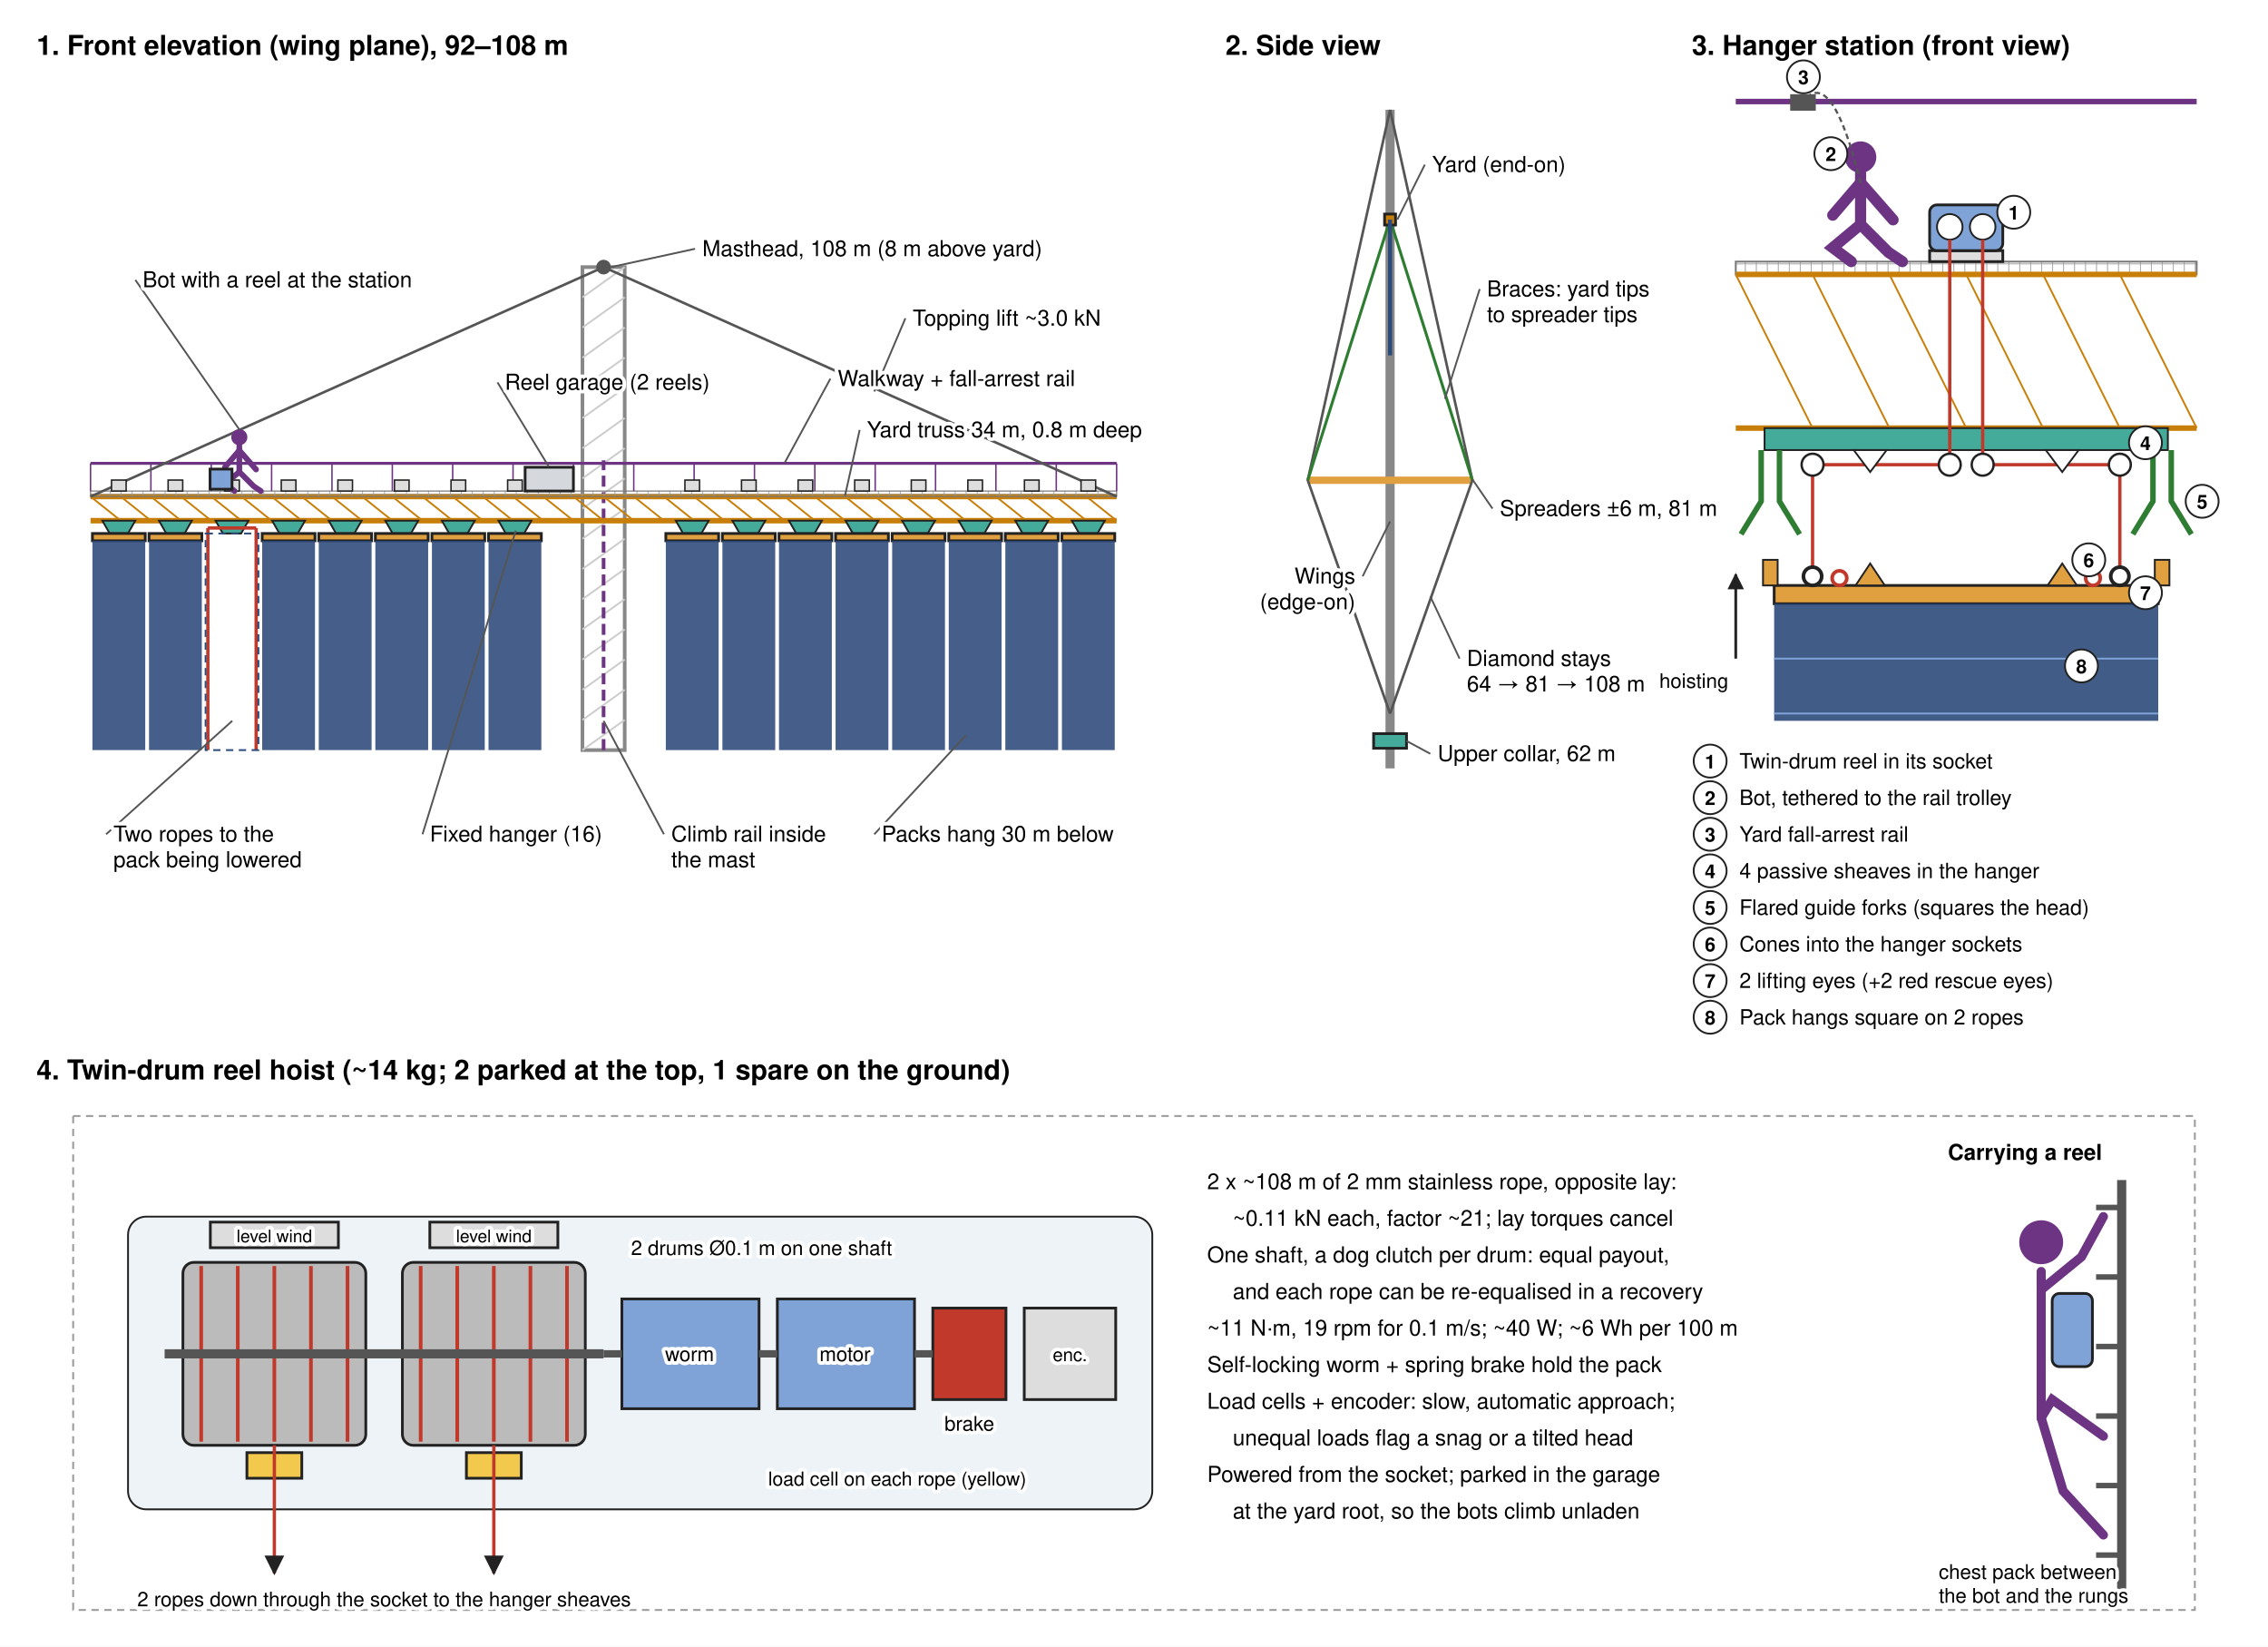
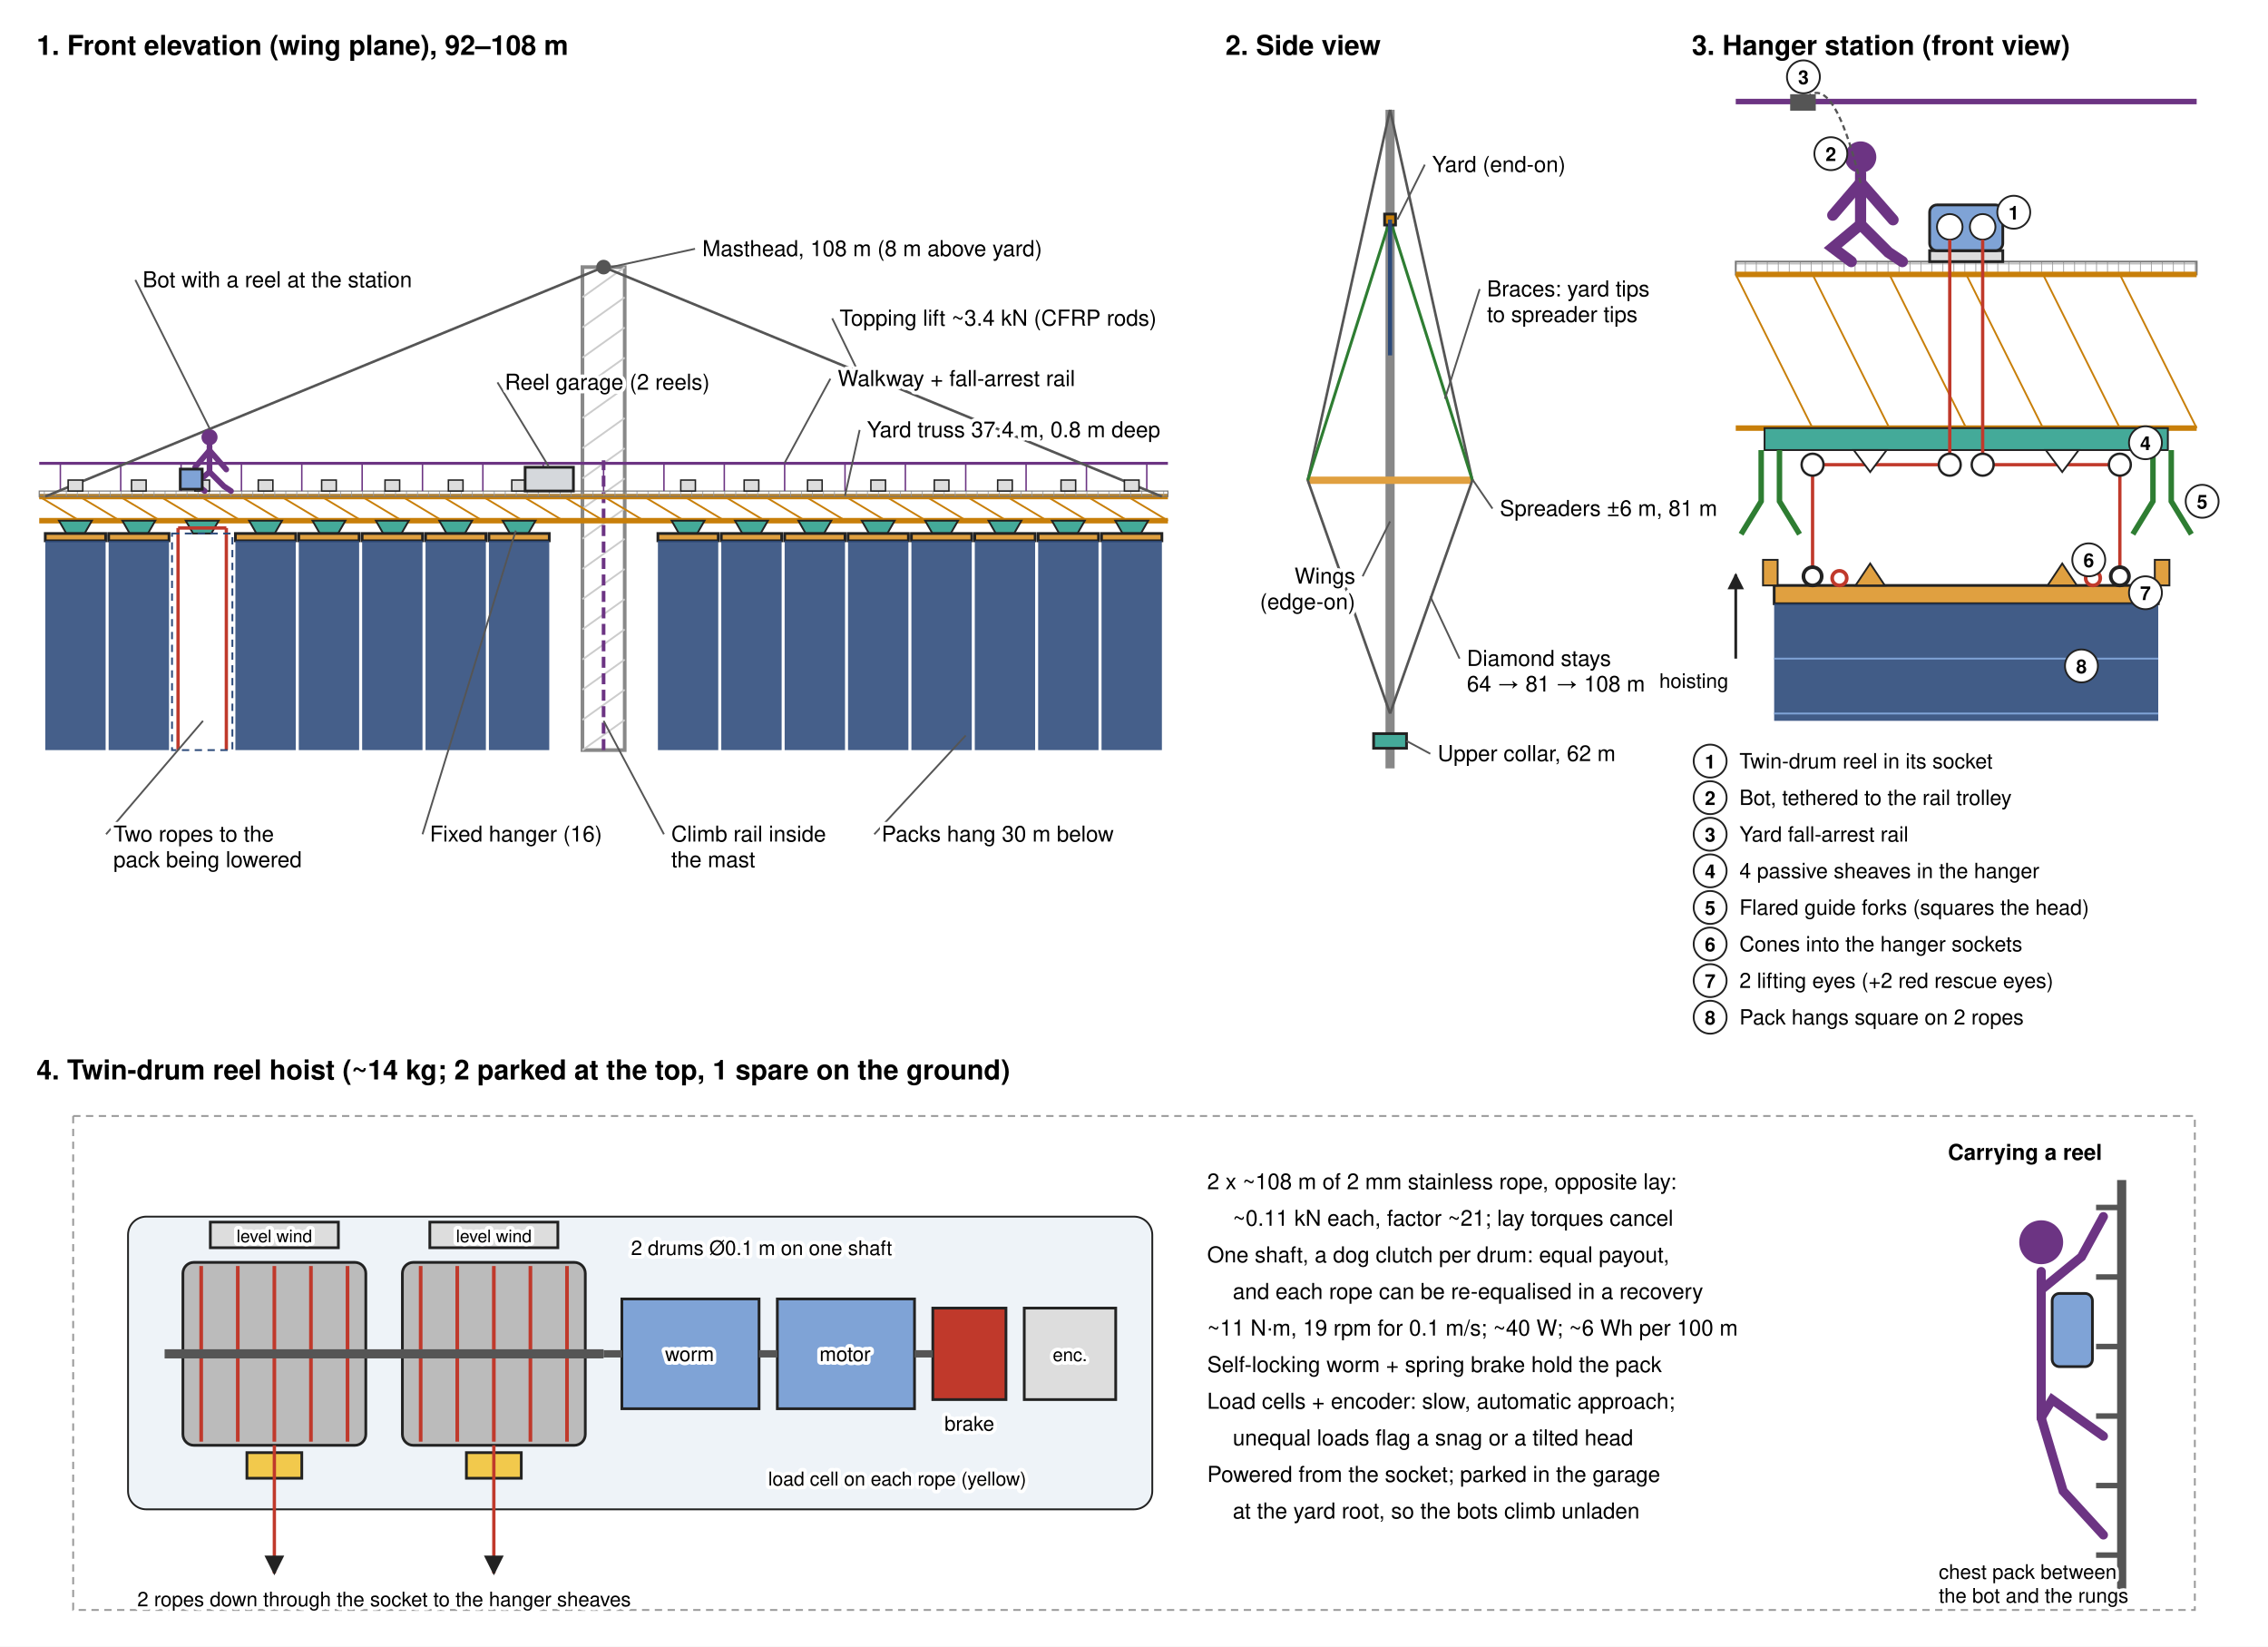
<svg xmlns="http://www.w3.org/2000/svg" viewBox="0 0 1240 900" font-family="Helvetica, Arial, sans-serif" font-size="12">
  <rect width="1240" height="900" fill="#fff" />
  <defs>
    <marker id="ar" viewBox="0 0 10 10" refX="9" refY="5" markerWidth="6" markerHeight="6" orient="auto-start-reverse">
      <path d="M0 0L10 5L0 10z" fill="#222" />
    </marker>
    <pattern id="gr" width="6" height="6" patternUnits="userSpaceOnUse">
      <path d="M0 0H6M0 0V6" stroke="#999" stroke-width="0.8" />
    </pattern>
  </defs>
  <style>.s{stroke:#222;stroke-width:1.5}.l{stroke:#555;stroke-width:1;fill:none}.w{stroke:#555;stroke-width:1.4}.rope{stroke:#c0392b;stroke-width:1.8;fill:none}.yard{stroke:#c87f0a;stroke-width:3}text{paint-order:stroke;stroke:#fff;stroke-width:4px;stroke-linejoin:round}.t{font-size:15px;font-weight:bold}</style>
  <text x="20" y="30" class="t">1. Front elevation (wing plane), 92–108 m</text>
  <rect x="318.45" y="146.0" width="23.1" height="264.0" fill="none" stroke="#888" stroke-width="2" />
  <line x1="318.45" y1="410.0" x2="341.55" y2="393.5" stroke="#ccc" />
  <line x1="318.45" y1="393.5" x2="341.55" y2="377.0" stroke="#ccc" />
  <line x1="318.45" y1="377.0" x2="341.55" y2="360.5" stroke="#ccc" />
  <line x1="318.45" y1="360.5" x2="341.55" y2="344.0" stroke="#ccc" />
  <line x1="318.45" y1="344.0" x2="341.55" y2="327.5" stroke="#ccc" />
  <line x1="318.45" y1="327.5" x2="341.55" y2="311.0" stroke="#ccc" />
  <line x1="318.45" y1="311.0" x2="341.55" y2="294.5" stroke="#ccc" />
  <line x1="318.45" y1="294.5" x2="341.55" y2="278.0" stroke="#ccc" />
  <line x1="318.45" y1="278.0" x2="341.55" y2="261.5" stroke="#ccc" />
  <line x1="318.45" y1="261.5" x2="341.55" y2="245.0" stroke="#ccc" />
  <line x1="318.45" y1="245.0" x2="341.55" y2="228.5" stroke="#ccc" />
  <line x1="318.45" y1="228.5" x2="341.55" y2="212.0" stroke="#ccc" />
  <line x1="318.45" y1="212.0" x2="341.55" y2="195.5" stroke="#ccc" />
  <line x1="318.45" y1="195.5" x2="341.55" y2="179.0" stroke="#ccc" />
  <line x1="318.45" y1="179.0" x2="341.55" y2="162.5" stroke="#ccc" />
  <line x1="318.45" y1="162.5" x2="341.55" y2="146.0" stroke="#ccc" />
  <line x1="330.0" y1="410.0" x2="330.0" y2="251.6" stroke="#6c3483" stroke-width="2" stroke-dasharray="6 3" />
-   <line x1="49.5" y1="271.4" x2="610.5" y2="271.4" class="yard" />
-   <line x1="49.5" y1="284.6" x2="610.5" y2="284.6" class="yard" />
-   <line x1="49.5" y1="271.4" x2="66.0" y2="284.6" stroke="#c87f0a" stroke-width="1" />
-   <line x1="66.0" y1="271.4" x2="82.5" y2="284.6" stroke="#c87f0a" stroke-width="1" />
-   <line x1="82.5" y1="271.4" x2="99.0" y2="284.6" stroke="#c87f0a" stroke-width="1" />
-   <line x1="99.0" y1="271.4" x2="115.5" y2="284.6" stroke="#c87f0a" stroke-width="1" />
-   <line x1="115.5" y1="271.4" x2="132.0" y2="284.6" stroke="#c87f0a" stroke-width="1" />
-   <line x1="132.0" y1="271.4" x2="148.5" y2="284.6" stroke="#c87f0a" stroke-width="1" />
-   <line x1="148.5" y1="271.4" x2="165.0" y2="284.6" stroke="#c87f0a" stroke-width="1" />
-   <line x1="165.0" y1="271.4" x2="181.5" y2="284.6" stroke="#c87f0a" stroke-width="1" />
-   <line x1="181.5" y1="271.4" x2="198.0" y2="284.6" stroke="#c87f0a" stroke-width="1" />
-   <line x1="198.0" y1="271.4" x2="214.5" y2="284.6" stroke="#c87f0a" stroke-width="1" />
-   <line x1="214.5" y1="271.4" x2="231.0" y2="284.6" stroke="#c87f0a" stroke-width="1" />
-   <line x1="231.0" y1="271.4" x2="247.5" y2="284.6" stroke="#c87f0a" stroke-width="1" />
-   <line x1="247.5" y1="271.4" x2="264.0" y2="284.6" stroke="#c87f0a" stroke-width="1" />
-   <line x1="264.0" y1="271.4" x2="280.5" y2="284.6" stroke="#c87f0a" stroke-width="1" />
-   <line x1="280.5" y1="271.4" x2="297.0" y2="284.6" stroke="#c87f0a" stroke-width="1" />
-   <line x1="297.0" y1="271.4" x2="313.5" y2="284.6" stroke="#c87f0a" stroke-width="1" />
-   <line x1="313.5" y1="271.4" x2="330.0" y2="284.6" stroke="#c87f0a" stroke-width="1" />
-   <line x1="330.0" y1="271.4" x2="346.5" y2="284.6" stroke="#c87f0a" stroke-width="1" />
-   <line x1="346.5" y1="271.4" x2="363.0" y2="284.6" stroke="#c87f0a" stroke-width="1" />
-   <line x1="363.0" y1="271.4" x2="379.5" y2="284.6" stroke="#c87f0a" stroke-width="1" />
-   <line x1="379.5" y1="271.4" x2="396.0" y2="284.6" stroke="#c87f0a" stroke-width="1" />
-   <line x1="396.0" y1="271.4" x2="412.5" y2="284.6" stroke="#c87f0a" stroke-width="1" />
-   <line x1="412.5" y1="271.4" x2="429.0" y2="284.6" stroke="#c87f0a" stroke-width="1" />
-   <line x1="429.0" y1="271.4" x2="445.5" y2="284.6" stroke="#c87f0a" stroke-width="1" />
-   <line x1="445.5" y1="271.4" x2="462.0" y2="284.6" stroke="#c87f0a" stroke-width="1" />
-   <line x1="462.0" y1="271.4" x2="478.5" y2="284.6" stroke="#c87f0a" stroke-width="1" />
-   <line x1="478.5" y1="271.4" x2="495.0" y2="284.6" stroke="#c87f0a" stroke-width="1" />
-   <line x1="495.0" y1="271.4" x2="511.5" y2="284.6" stroke="#c87f0a" stroke-width="1" />
-   <line x1="511.5" y1="271.4" x2="528.0" y2="284.6" stroke="#c87f0a" stroke-width="1" />
-   <line x1="528.0" y1="271.4" x2="544.5" y2="284.6" stroke="#c87f0a" stroke-width="1" />
-   <line x1="544.5" y1="271.4" x2="561.0" y2="284.6" stroke="#c87f0a" stroke-width="1" />
-   <line x1="561.0" y1="271.4" x2="577.5" y2="284.6" stroke="#c87f0a" stroke-width="1" />
-   <line x1="577.5" y1="271.4" x2="594.0" y2="284.6" stroke="#c87f0a" stroke-width="1" />
-   <line x1="594.0" y1="271.4" x2="610.5" y2="284.6" stroke="#c87f0a" stroke-width="1" />
-   <rect x="49.5" y="268.4" width="561.0" height="3" fill="url(#gr)" stroke="#777" stroke-width="0.6" />
-   <line x1="49.5" y1="253.25" x2="610.5" y2="253.25" stroke="#6c3483" stroke-width="1.6" />
-   <line x1="49.5" y1="268.4" x2="49.5" y2="253.25" stroke="#6c3483" stroke-width="0.8" />
-   <line x1="82.5" y1="268.4" x2="82.5" y2="253.25" stroke="#6c3483" stroke-width="0.8" />
-   <line x1="115.5" y1="268.4" x2="115.5" y2="253.25" stroke="#6c3483" stroke-width="0.8" />
-   <line x1="148.5" y1="268.4" x2="148.5" y2="253.25" stroke="#6c3483" stroke-width="0.8" />
-   <line x1="181.5" y1="268.4" x2="181.5" y2="253.25" stroke="#6c3483" stroke-width="0.8" />
-   <line x1="214.5" y1="268.4" x2="214.5" y2="253.25" stroke="#6c3483" stroke-width="0.8" />
-   <line x1="247.5" y1="268.4" x2="247.5" y2="253.25" stroke="#6c3483" stroke-width="0.8" />
-   <line x1="280.5" y1="268.4" x2="280.5" y2="253.25" stroke="#6c3483" stroke-width="0.8" />
-   <line x1="313.5" y1="268.4" x2="313.5" y2="253.25" stroke="#6c3483" stroke-width="0.8" />
-   <line x1="346.5" y1="268.4" x2="346.5" y2="253.25" stroke="#6c3483" stroke-width="0.8" />
-   <line x1="379.5" y1="268.4" x2="379.5" y2="253.25" stroke="#6c3483" stroke-width="0.8" />
-   <line x1="412.5" y1="268.4" x2="412.5" y2="253.25" stroke="#6c3483" stroke-width="0.8" />
-   <line x1="445.5" y1="268.4" x2="445.5" y2="253.25" stroke="#6c3483" stroke-width="0.8" />
-   <line x1="478.5" y1="268.4" x2="478.5" y2="253.25" stroke="#6c3483" stroke-width="0.8" />
-   <line x1="511.5" y1="268.4" x2="511.5" y2="253.25" stroke="#6c3483" stroke-width="0.8" />
-   <line x1="544.5" y1="268.4" x2="544.5" y2="253.25" stroke="#6c3483" stroke-width="0.8" />
-   <line x1="577.5" y1="268.4" x2="577.5" y2="253.25" stroke="#6c3483" stroke-width="0.8" />
-   <line x1="610.5" y1="268.4" x2="610.5" y2="253.25" stroke="#6c3483" stroke-width="0.8" />
-   <line x1="330.0" y1="146.0" x2="49.5" y2="271.4" class="w" />
-   <line x1="330.0" y1="146.0" x2="610.5" y2="271.4" class="w" />
+   <line x1="21.45" y1="271.4" x2="638.55" y2="271.4" class="yard" />
+   <line x1="21.45" y1="284.6" x2="638.55" y2="284.6" class="yard" />
+   <line x1="21.45" y1="271.4" x2="43.489" y2="284.6" stroke="#c87f0a" stroke-width="1" />
+   <line x1="43.489" y1="271.4" x2="65.529" y2="284.6" stroke="#c87f0a" stroke-width="1" />
+   <line x1="65.529" y1="271.4" x2="87.568" y2="284.6" stroke="#c87f0a" stroke-width="1" />
+   <line x1="87.568" y1="271.4" x2="109.607" y2="284.6" stroke="#c87f0a" stroke-width="1" />
+   <line x1="109.607" y1="271.4" x2="131.646" y2="284.6" stroke="#c87f0a" stroke-width="1" />
+   <line x1="131.646" y1="271.4" x2="153.686" y2="284.6" stroke="#c87f0a" stroke-width="1" />
+   <line x1="153.686" y1="271.4" x2="175.725" y2="284.6" stroke="#c87f0a" stroke-width="1" />
+   <line x1="175.725" y1="271.4" x2="197.764" y2="284.6" stroke="#c87f0a" stroke-width="1" />
+   <line x1="197.764" y1="271.4" x2="219.804" y2="284.6" stroke="#c87f0a" stroke-width="1" />
+   <line x1="219.804" y1="271.4" x2="241.843" y2="284.6" stroke="#c87f0a" stroke-width="1" />
+   <line x1="241.843" y1="271.4" x2="263.882" y2="284.6" stroke="#c87f0a" stroke-width="1" />
+   <line x1="263.882" y1="271.4" x2="285.921" y2="284.6" stroke="#c87f0a" stroke-width="1" />
+   <line x1="285.921" y1="271.4" x2="307.961" y2="284.6" stroke="#c87f0a" stroke-width="1" />
+   <line x1="307.961" y1="271.4" x2="330.0" y2="284.6" stroke="#c87f0a" stroke-width="1" />
+   <line x1="330.0" y1="271.4" x2="352.039" y2="284.6" stroke="#c87f0a" stroke-width="1" />
+   <line x1="352.039" y1="271.4" x2="374.079" y2="284.6" stroke="#c87f0a" stroke-width="1" />
+   <line x1="374.079" y1="271.4" x2="396.118" y2="284.6" stroke="#c87f0a" stroke-width="1" />
+   <line x1="396.118" y1="271.4" x2="418.157" y2="284.6" stroke="#c87f0a" stroke-width="1" />
+   <line x1="418.157" y1="271.4" x2="440.196" y2="284.6" stroke="#c87f0a" stroke-width="1" />
+   <line x1="440.196" y1="271.4" x2="462.236" y2="284.6" stroke="#c87f0a" stroke-width="1" />
+   <line x1="462.236" y1="271.4" x2="484.275" y2="284.6" stroke="#c87f0a" stroke-width="1" />
+   <line x1="484.275" y1="271.4" x2="506.314" y2="284.6" stroke="#c87f0a" stroke-width="1" />
+   <line x1="506.314" y1="271.4" x2="528.354" y2="284.6" stroke="#c87f0a" stroke-width="1" />
+   <line x1="528.354" y1="271.4" x2="550.393" y2="284.6" stroke="#c87f0a" stroke-width="1" />
+   <line x1="550.393" y1="271.4" x2="572.432" y2="284.6" stroke="#c87f0a" stroke-width="1" />
+   <line x1="572.432" y1="271.4" x2="594.471" y2="284.6" stroke="#c87f0a" stroke-width="1" />
+   <line x1="594.471" y1="271.4" x2="616.511" y2="284.6" stroke="#c87f0a" stroke-width="1" />
+   <line x1="616.511" y1="271.4" x2="638.55" y2="284.6" stroke="#c87f0a" stroke-width="1" />
+   <rect x="21.45" y="268.4" width="617.1" height="3" fill="url(#gr)" stroke="#777" stroke-width="0.6" />
+   <line x1="21.45" y1="253.25" x2="638.55" y2="253.25" stroke="#6c3483" stroke-width="1.6" />
+   <line x1="33.0" y1="268.4" x2="33.0" y2="253.25" stroke="#6c3483" stroke-width="0.8" />
+   <line x1="66.0" y1="268.4" x2="66.0" y2="253.25" stroke="#6c3483" stroke-width="0.8" />
+   <line x1="99.0" y1="268.4" x2="99.0" y2="253.25" stroke="#6c3483" stroke-width="0.8" />
+   <line x1="132.0" y1="268.4" x2="132.0" y2="253.25" stroke="#6c3483" stroke-width="0.8" />
+   <line x1="165.0" y1="268.4" x2="165.0" y2="253.25" stroke="#6c3483" stroke-width="0.8" />
+   <line x1="198.0" y1="268.4" x2="198.0" y2="253.25" stroke="#6c3483" stroke-width="0.8" />
+   <line x1="231.0" y1="268.4" x2="231.0" y2="253.25" stroke="#6c3483" stroke-width="0.8" />
+   <line x1="264.0" y1="268.4" x2="264.0" y2="253.25" stroke="#6c3483" stroke-width="0.8" />
+   <line x1="297.0" y1="268.4" x2="297.0" y2="253.25" stroke="#6c3483" stroke-width="0.8" />
+   <line x1="330.0" y1="268.4" x2="330.0" y2="253.25" stroke="#6c3483" stroke-width="0.8" />
+   <line x1="363.0" y1="268.4" x2="363.0" y2="253.25" stroke="#6c3483" stroke-width="0.8" />
+   <line x1="396.0" y1="268.4" x2="396.0" y2="253.25" stroke="#6c3483" stroke-width="0.8" />
+   <line x1="429.0" y1="268.4" x2="429.0" y2="253.25" stroke="#6c3483" stroke-width="0.8" />
+   <line x1="462.0" y1="268.4" x2="462.0" y2="253.25" stroke="#6c3483" stroke-width="0.8" />
+   <line x1="495.0" y1="268.4" x2="495.0" y2="253.25" stroke="#6c3483" stroke-width="0.8" />
+   <line x1="528.0" y1="268.4" x2="528.0" y2="253.25" stroke="#6c3483" stroke-width="0.8" />
+   <line x1="561.0" y1="268.4" x2="561.0" y2="253.25" stroke="#6c3483" stroke-width="0.8" />
+   <line x1="594.0" y1="268.4" x2="594.0" y2="253.25" stroke="#6c3483" stroke-width="0.8" />
+   <line x1="627.0" y1="268.4" x2="627.0" y2="253.25" stroke="#6c3483" stroke-width="0.8" />
+   <line x1="330.0" y1="146.0" x2="24.75" y2="271.4" class="w" />
+   <line x1="330.0" y1="146.0" x2="635.25" y2="271.4" class="w" />
  <circle cx="330.0" cy="146.0" r="4" fill="#555" />
-   <path d="M272.531 284.6 h18 l-4 7 h-10 z" fill="#4a9" stroke="#222" />
-   <rect x="277.531" y="262.4" width="8" height="6" fill="#ddd" stroke="#222" stroke-width="0.8" />
-   <rect x="267.094" y="291.6" width="28.875" height="4" fill="#e0a040" class="s" />
-   <rect x="267.094" y="295.6" width="28.875" height="114.4" fill="#2c4a7a" opacity="0.88" />
-   <path d="M241.594 284.6 h18 l-4 7 h-10 z" fill="#4a9" stroke="#222" />
-   <rect x="246.594" y="262.4" width="8" height="6" fill="#ddd" stroke="#222" stroke-width="0.8" />
-   <rect x="236.156" y="291.6" width="28.875" height="4" fill="#e0a040" class="s" />
-   <rect x="236.156" y="295.6" width="28.875" height="114.4" fill="#2c4a7a" opacity="0.88" />
-   <path d="M210.656 284.6 h18 l-4 7 h-10 z" fill="#4a9" stroke="#222" />
-   <rect x="215.656" y="262.4" width="8" height="6" fill="#ddd" stroke="#222" stroke-width="0.8" />
-   <rect x="205.219" y="291.6" width="28.875" height="4" fill="#e0a040" class="s" />
-   <rect x="205.219" y="295.6" width="28.875" height="114.4" fill="#2c4a7a" opacity="0.88" />
-   <path d="M179.719 284.6 h18 l-4 7 h-10 z" fill="#4a9" stroke="#222" />
-   <rect x="184.719" y="262.4" width="8" height="6" fill="#ddd" stroke="#222" stroke-width="0.8" />
-   <rect x="174.281" y="291.6" width="28.875" height="4" fill="#e0a040" class="s" />
-   <rect x="174.281" y="295.6" width="28.875" height="114.4" fill="#2c4a7a" opacity="0.88" />
-   <path d="M148.781 284.6 h18 l-4 7 h-10 z" fill="#4a9" stroke="#222" />
-   <rect x="153.781" y="262.4" width="8" height="6" fill="#ddd" stroke="#222" stroke-width="0.8" />
-   <rect x="143.344" y="291.6" width="28.875" height="4" fill="#e0a040" class="s" />
-   <rect x="143.344" y="295.6" width="28.875" height="114.4" fill="#2c4a7a" opacity="0.88" />
-   <path d="M117.844 284.6 h18 l-4 7 h-10 z" fill="#4a9" stroke="#222" />
-   <rect x="122.844" y="262.4" width="8" height="6" fill="#ddd" stroke="#222" stroke-width="0.8" />
-   <line x1="113.644" y1="288.6" x2="113.644" y2="410.0" class="rope" />
-   <line x1="140.044" y1="288.6" x2="140.044" y2="410.0" class="rope" />
-   <line x1="113.644" y1="288.6" x2="140.044" y2="288.6" class="rope" />
-   <rect x="112.406" y="291.6" width="28.875" height="118.4" fill="none" stroke="#2c4a7a" stroke-dasharray="4 3" />
-   <path d="M86.906 284.6 h18 l-4 7 h-10 z" fill="#4a9" stroke="#222" />
-   <rect x="91.906" y="262.4" width="8" height="6" fill="#ddd" stroke="#222" stroke-width="0.8" />
-   <rect x="81.469" y="291.6" width="28.875" height="4" fill="#e0a040" class="s" />
-   <rect x="81.469" y="295.6" width="28.875" height="114.4" fill="#2c4a7a" opacity="0.88" />
-   <path d="M55.969 284.6 h18 l-4 7 h-10 z" fill="#4a9" stroke="#222" />
-   <rect x="60.969" y="262.4" width="8" height="6" fill="#ddd" stroke="#222" stroke-width="0.8" />
-   <rect x="50.531" y="291.6" width="28.875" height="4" fill="#e0a040" class="s" />
-   <rect x="50.531" y="295.6" width="28.875" height="114.4" fill="#2c4a7a" opacity="0.88" />
-   <path d="M369.469 284.6 h18 l-4 7 h-10 z" fill="#4a9" stroke="#222" />
-   <rect x="374.469" y="262.4" width="8" height="6" fill="#ddd" stroke="#222" stroke-width="0.8" />
-   <rect x="364.031" y="291.6" width="28.875" height="4" fill="#e0a040" class="s" />
-   <rect x="364.031" y="295.6" width="28.875" height="114.4" fill="#2c4a7a" opacity="0.88" />
-   <path d="M400.406 284.6 h18 l-4 7 h-10 z" fill="#4a9" stroke="#222" />
-   <rect x="405.406" y="262.4" width="8" height="6" fill="#ddd" stroke="#222" stroke-width="0.8" />
-   <rect x="394.969" y="291.6" width="28.875" height="4" fill="#e0a040" class="s" />
-   <rect x="394.969" y="295.6" width="28.875" height="114.4" fill="#2c4a7a" opacity="0.88" />
-   <path d="M431.344 284.6 h18 l-4 7 h-10 z" fill="#4a9" stroke="#222" />
-   <rect x="436.344" y="262.4" width="8" height="6" fill="#ddd" stroke="#222" stroke-width="0.8" />
-   <rect x="425.906" y="291.6" width="28.875" height="4" fill="#e0a040" class="s" />
-   <rect x="425.906" y="295.6" width="28.875" height="114.4" fill="#2c4a7a" opacity="0.88" />
-   <path d="M462.281 284.6 h18 l-4 7 h-10 z" fill="#4a9" stroke="#222" />
-   <rect x="467.281" y="262.4" width="8" height="6" fill="#ddd" stroke="#222" stroke-width="0.8" />
-   <rect x="456.844" y="291.6" width="28.875" height="4" fill="#e0a040" class="s" />
-   <rect x="456.844" y="295.6" width="28.875" height="114.4" fill="#2c4a7a" opacity="0.88" />
-   <path d="M493.219 284.6 h18 l-4 7 h-10 z" fill="#4a9" stroke="#222" />
-   <rect x="498.219" y="262.4" width="8" height="6" fill="#ddd" stroke="#222" stroke-width="0.8" />
-   <rect x="487.781" y="291.6" width="28.875" height="4" fill="#e0a040" class="s" />
-   <rect x="487.781" y="295.6" width="28.875" height="114.4" fill="#2c4a7a" opacity="0.88" />
-   <path d="M524.156 284.6 h18 l-4 7 h-10 z" fill="#4a9" stroke="#222" />
-   <rect x="529.156" y="262.4" width="8" height="6" fill="#ddd" stroke="#222" stroke-width="0.8" />
-   <rect x="518.719" y="291.6" width="28.875" height="4" fill="#e0a040" class="s" />
-   <rect x="518.719" y="295.6" width="28.875" height="114.4" fill="#2c4a7a" opacity="0.88" />
-   <path d="M555.094 284.6 h18 l-4 7 h-10 z" fill="#4a9" stroke="#222" />
-   <rect x="560.094" y="262.4" width="8" height="6" fill="#ddd" stroke="#222" stroke-width="0.8" />
-   <rect x="549.656" y="291.6" width="28.875" height="4" fill="#e0a040" class="s" />
-   <rect x="549.656" y="295.6" width="28.875" height="114.4" fill="#2c4a7a" opacity="0.88" />
-   <path d="M586.031 284.6 h18 l-4 7 h-10 z" fill="#4a9" stroke="#222" />
-   <rect x="591.031" y="262.4" width="8" height="6" fill="#ddd" stroke="#222" stroke-width="0.8" />
-   <rect x="580.594" y="291.6" width="28.875" height="4" fill="#e0a040" class="s" />
-   <rect x="580.594" y="295.6" width="28.875" height="114.4" fill="#2c4a7a" opacity="0.88" />
+   <path d="M274.8 284.6 h18 l-4 7 h-10 z" fill="#4a9" stroke="#222" />
+   <rect x="279.8" y="262.4" width="8" height="6" fill="#ddd" stroke="#222" stroke-width="0.8" />
+   <rect x="267.3" y="291.6" width="33.0" height="4" fill="#e0a040" class="s" />
+   <rect x="267.3" y="295.6" width="33.0" height="114.4" fill="#2c4a7a" opacity="0.88" />
+   <path d="M240.15 284.6 h18 l-4 7 h-10 z" fill="#4a9" stroke="#222" />
+   <rect x="245.15" y="262.4" width="8" height="6" fill="#ddd" stroke="#222" stroke-width="0.8" />
+   <rect x="232.65" y="291.6" width="33.0" height="4" fill="#e0a040" class="s" />
+   <rect x="232.65" y="295.6" width="33.0" height="114.4" fill="#2c4a7a" opacity="0.88" />
+   <path d="M205.5 284.6 h18 l-4 7 h-10 z" fill="#4a9" stroke="#222" />
+   <rect x="210.5" y="262.4" width="8" height="6" fill="#ddd" stroke="#222" stroke-width="0.8" />
+   <rect x="198.0" y="291.6" width="33.0" height="4" fill="#e0a040" class="s" />
+   <rect x="198.0" y="295.6" width="33.0" height="114.4" fill="#2c4a7a" opacity="0.88" />
+   <path d="M170.85 284.6 h18 l-4 7 h-10 z" fill="#4a9" stroke="#222" />
+   <rect x="175.85" y="262.4" width="8" height="6" fill="#ddd" stroke="#222" stroke-width="0.8" />
+   <rect x="163.35" y="291.6" width="33.0" height="4" fill="#e0a040" class="s" />
+   <rect x="163.35" y="295.6" width="33.0" height="114.4" fill="#2c4a7a" opacity="0.88" />
+   <path d="M136.2 284.6 h18 l-4 7 h-10 z" fill="#4a9" stroke="#222" />
+   <rect x="141.2" y="262.4" width="8" height="6" fill="#ddd" stroke="#222" stroke-width="0.8" />
+   <rect x="128.7" y="291.6" width="33.0" height="4" fill="#e0a040" class="s" />
+   <rect x="128.7" y="295.6" width="33.0" height="114.4" fill="#2c4a7a" opacity="0.88" />
+   <path d="M101.55 284.6 h18 l-4 7 h-10 z" fill="#4a9" stroke="#222" />
+   <rect x="106.55" y="262.4" width="8" height="6" fill="#ddd" stroke="#222" stroke-width="0.8" />
+   <line x1="97.35" y1="288.6" x2="97.35" y2="410.0" class="rope" />
+   <line x1="123.75" y1="288.6" x2="123.75" y2="410.0" class="rope" />
+   <line x1="97.35" y1="288.6" x2="123.75" y2="288.6" class="rope" />
+   <rect x="94.05" y="291.6" width="33.0" height="118.4" fill="none" stroke="#2c4a7a" stroke-dasharray="4 3" />
+   <path d="M66.9 284.6 h18 l-4 7 h-10 z" fill="#4a9" stroke="#222" />
+   <rect x="71.9" y="262.4" width="8" height="6" fill="#ddd" stroke="#222" stroke-width="0.8" />
+   <rect x="59.4" y="291.6" width="33.0" height="4" fill="#e0a040" class="s" />
+   <rect x="59.4" y="295.6" width="33.0" height="114.4" fill="#2c4a7a" opacity="0.88" />
+   <path d="M32.25 284.6 h18 l-4 7 h-10 z" fill="#4a9" stroke="#222" />
+   <rect x="37.25" y="262.4" width="8" height="6" fill="#ddd" stroke="#222" stroke-width="0.8" />
+   <rect x="24.75" y="291.6" width="33.0" height="4" fill="#e0a040" class="s" />
+   <rect x="24.75" y="295.6" width="33.0" height="114.4" fill="#2c4a7a" opacity="0.88" />
+   <path d="M367.2 284.6 h18 l-4 7 h-10 z" fill="#4a9" stroke="#222" />
+   <rect x="372.2" y="262.4" width="8" height="6" fill="#ddd" stroke="#222" stroke-width="0.8" />
+   <rect x="359.7" y="291.6" width="33.0" height="4" fill="#e0a040" class="s" />
+   <rect x="359.7" y="295.6" width="33.0" height="114.4" fill="#2c4a7a" opacity="0.88" />
+   <path d="M401.85 284.6 h18 l-4 7 h-10 z" fill="#4a9" stroke="#222" />
+   <rect x="406.85" y="262.4" width="8" height="6" fill="#ddd" stroke="#222" stroke-width="0.8" />
+   <rect x="394.35" y="291.6" width="33.0" height="4" fill="#e0a040" class="s" />
+   <rect x="394.35" y="295.6" width="33.0" height="114.4" fill="#2c4a7a" opacity="0.88" />
+   <path d="M436.5 284.6 h18 l-4 7 h-10 z" fill="#4a9" stroke="#222" />
+   <rect x="441.5" y="262.4" width="8" height="6" fill="#ddd" stroke="#222" stroke-width="0.8" />
+   <rect x="429.0" y="291.6" width="33.0" height="4" fill="#e0a040" class="s" />
+   <rect x="429.0" y="295.6" width="33.0" height="114.4" fill="#2c4a7a" opacity="0.88" />
+   <path d="M471.15 284.6 h18 l-4 7 h-10 z" fill="#4a9" stroke="#222" />
+   <rect x="476.15" y="262.4" width="8" height="6" fill="#ddd" stroke="#222" stroke-width="0.8" />
+   <rect x="463.65" y="291.6" width="33.0" height="4" fill="#e0a040" class="s" />
+   <rect x="463.65" y="295.6" width="33.0" height="114.4" fill="#2c4a7a" opacity="0.88" />
+   <path d="M505.8 284.6 h18 l-4 7 h-10 z" fill="#4a9" stroke="#222" />
+   <rect x="510.8" y="262.4" width="8" height="6" fill="#ddd" stroke="#222" stroke-width="0.8" />
+   <rect x="498.3" y="291.6" width="33.0" height="4" fill="#e0a040" class="s" />
+   <rect x="498.3" y="295.6" width="33.0" height="114.4" fill="#2c4a7a" opacity="0.88" />
+   <path d="M540.45 284.6 h18 l-4 7 h-10 z" fill="#4a9" stroke="#222" />
+   <rect x="545.45" y="262.4" width="8" height="6" fill="#ddd" stroke="#222" stroke-width="0.8" />
+   <rect x="532.95" y="291.6" width="33.0" height="4" fill="#e0a040" class="s" />
+   <rect x="532.95" y="295.6" width="33.0" height="114.4" fill="#2c4a7a" opacity="0.88" />
+   <path d="M575.1 284.6 h18 l-4 7 h-10 z" fill="#4a9" stroke="#222" />
+   <rect x="580.1" y="262.4" width="8" height="6" fill="#ddd" stroke="#222" stroke-width="0.8" />
+   <rect x="567.6" y="291.6" width="33.0" height="4" fill="#e0a040" class="s" />
+   <rect x="567.6" y="295.6" width="33.0" height="114.4" fill="#2c4a7a" opacity="0.88" />
+   <path d="M609.75 284.6 h18 l-4 7 h-10 z" fill="#4a9" stroke="#222" />
+   <rect x="614.75" y="262.4" width="8" height="6" fill="#ddd" stroke="#222" stroke-width="0.8" />
+   <rect x="602.25" y="291.6" width="33.0" height="4" fill="#e0a040" class="s" />
+   <rect x="602.25" y="295.6" width="33.0" height="114.4" fill="#2c4a7a" opacity="0.88" />
  <g stroke="#6c3483" stroke-width="3.1" stroke-linecap="round" fill="none">
-     <polyline points="130.844,257.938 122.998,264.477 128.228,268.4" />
-     <polyline points="130.844,257.938 138.69,265.785 142.613,268.4" />
-     <line x1="130.844" y1="257.938" x2="130.844" y2="243.554" />
-     <line x1="130.844" y1="246.169" x2="122.998" y2="255.323" />
-     <line x1="130.844" y1="246.169" x2="139.998" y2="256.631" />
+     <polyline points="114.55,257.938 106.704,264.477 111.935,268.4" />
+     <polyline points="114.55,257.938 122.396,265.785 126.319,268.4" />
+     <line x1="114.55" y1="257.938" x2="114.55" y2="243.554" />
+     <line x1="114.55" y1="246.169" x2="106.704" y2="255.323" />
+     <line x1="114.55" y1="246.169" x2="123.704" y2="256.631" />
  </g>
-   <circle cx="130.844" cy="238.977" r="4.4" fill="#6c3483" />
+   <circle cx="114.55" cy="238.977" r="4.4" fill="#6c3483" />
  <rect x="287.1" y="255.4" width="26.4" height="13" fill="#d5d8dc" class="s" />
  <path d="M300 255L272 209" class="l" />
  <text x="276" y="213" text-anchor="start">Reel garage (2 reels)</text>
-   <rect x="114.844" y="256.4" width="12" height="11" fill="#7fa3d6" class="s" />
+   <rect x="98.55" y="256.4" width="12" height="11" fill="#7fa3d6" class="s" />
  <path d="M334 146L380 136" class="l" />
  <text x="384" y="140" text-anchor="start">Masthead, 108 m (8 m above yard)</text>
-   <path d="M478 214L495 174" class="l" />
-   <text x="499" y="178" text-anchor="start">Topping lift ~3.0 kN</text>
+   <path d="M472 209L455 174" class="l" />
+   <text x="459" y="178" text-anchor="start">Topping lift ~3.4 kN (CFRP rods)</text>
  <path d="M429 253L454 207" class="l" />
  <text x="458" y="211" text-anchor="start">Walkway + fall-arrest rail</text>
  <path d="M462 271L470 235" class="l" />
-   <text x="474" y="239" text-anchor="start">Yard truss 34 m, 0.8 m deep</text>
-   <path d="M131 235L74 153" class="l" />
+   <text x="474" y="239" text-anchor="start">Yard truss 37.4 m, 0.8 m deep</text>
+   <path d="M115 235L74 153" class="l" />
  <text x="78" y="157" text-anchor="start">Bot with a reel at the station</text>
  <path d="M282 290L231 456" class="l" />
  <text x="235" y="460" text-anchor="start">Fixed hanger (16)</text>
-   <path d="M127 394L58 456" class="l" />
+   <path d="M111 394L58 456" class="l" />
  <text x="62" y="460" text-anchor="start">Two ropes to the</text>
  <text x="62" y="474" text-anchor="start">pack being lowered</text>
  <path d="M330 394L363 456" class="l" />
  <text x="367" y="460" text-anchor="start">Climb rail inside</text>
  <text x="367" y="474" text-anchor="start">the mast</text>
  <path d="M528 402L478 456" class="l" />
  <text x="482" y="460" text-anchor="start">Packs hang 30 m below</text>
  <text x="670" y="30" class="t">2. Side view</text>
  <line x1="760.0" y1="60.0" x2="760.0" y2="420.0" stroke="#888" stroke-width="5" />
  <line x1="715.0" y1="262.5" x2="805.0" y2="262.5" stroke="#e0a040" stroke-width="4" />
  <polyline points="760.0,390.0 715.0,262.5 760.0,60.0" fill="none" class="w" />
  <line x1="760.0" y1="120.0" x2="715.0" y2="262.5" stroke="#2e7d32" stroke-width="1.6" />
  <polyline points="760.0,390.0 805.0,262.5 760.0,60.0" fill="none" class="w" />
  <line x1="760.0" y1="120.0" x2="805.0" y2="262.5" stroke="#2e7d32" stroke-width="1.6" />
  <rect x="757.0" y="117" width="6.0" height="6.0" fill="#c87f0a" class="s" />
  <rect x="758.875" y="120.0" width="2.25" height="74.25" fill="#2c4a7a" />
  <rect x="751.0" y="401.0" width="18.0" height="8" fill="#4a9" class="s" />
  <path d="M764 120L779 90" class="l" />
  <text x="783" y="94" text-anchor="start">Yard (end-on)</text>
  <path d="M790 218L809 158" class="l" />
  <text x="813" y="162" text-anchor="start">Braces: yard tips</text>
  <text x="813" y="176" text-anchor="start">to spreader tips</text>
  <path d="M805 262L816 278" class="l" />
  <text x="820" y="282" text-anchor="start">Spreaders ±6 m, 81 m</text>
  <path d="M782 326L798 360" class="l" />
  <text x="802" y="364" text-anchor="start">Diamond stays</text>
  <text x="802" y="378" text-anchor="start">64 → 81 → 108 m</text>
  <path d="M769 405L782 412" class="l" />
  <text x="786" y="416" text-anchor="start">Upper collar, 62 m</text>
  <path d="M760 285L745 315" class="l" />
  <text x="741" y="319" text-anchor="end">Wings</text>
  <text x="741" y="333" text-anchor="end">(edge-on)</text>
  <text x="925" y="30" class="t">3. Hanger station (front view)</text>
  <rect x="949.0" y="143" width="252.0" height="7" fill="url(#gr)" stroke="#777" />
  <line x1="949.0" y1="55.5" x2="1201.0" y2="55.5" stroke="#6c3483" stroke-width="3" />
  <line x1="949.0" y1="150" x2="1201.0" y2="150" class="yard" />
  <line x1="949.0" y1="234.0" x2="1201.0" y2="234.0" class="yard" />
  <line x1="949.0" y1="150" x2="991.0" y2="234.0" stroke="#c87f0a" />
  <line x1="991.0" y1="150" x2="1033.0" y2="234.0" stroke="#c87f0a" />
  <line x1="1033.0" y1="150" x2="1075.0" y2="234.0" stroke="#c87f0a" />
  <line x1="1075.0" y1="150" x2="1117.0" y2="234.0" stroke="#c87f0a" />
  <line x1="1117.0" y1="150" x2="1159.0" y2="234.0" stroke="#c87f0a" />
  <line x1="1159.0" y1="150" x2="1201.0" y2="234.0" stroke="#c87f0a" />
  <rect x="1055" y="137" width="40" height="6" fill="#ddd" class="s" />
  <rect x="1055" y="112" width="40" height="25" rx="4" fill="#7fa3d6" class="s" />
  <circle cx="1066" cy="124" r="7" fill="#fff" stroke="#222" />
  <circle cx="1084" cy="124" r="7" fill="#fff" stroke="#222" />
  <g stroke="#6c3483" stroke-width="6.1" stroke-linecap="round" fill="none">
    <polyline points="1017.25,122.692 1002.019,135.385 1012.173,143" />
    <polyline points="1017.25,122.692 1032.481,137.923 1040.096,143" />
    <line x1="1017.25" y1="122.692" x2="1017.25" y2="94.769" />
    <line x1="1017.25" y1="99.846" x2="1002.019" y2="117.615" />
    <line x1="1017.25" y1="99.846" x2="1035.019" y2="120.154" />
  </g>
  <circle cx="1017.25" cy="85.885" r="8.6" fill="#6c3483" />
  <path d="M1017.25 100 Q1001.5 35.5 985.75 55.5" stroke="#555" stroke-width="1.2" fill="none" stroke-dasharray="3 2" />
  <rect x="978.75" y="51.5" width="14" height="9" fill="#555" />
  <rect x="964.75" y="234.0" width="220.5" height="12" fill="#4a9" stroke="#222" />
  <path d="M1066 131 V254.0 H991.0 V320.0 M1084 131 V254.0 H1159.0 V320.0" class="rope" />
  <circle cx="1066" cy="254.0" r="6" fill="#fff" stroke="#222" stroke-width="1.3" />
  <circle cx="1084" cy="254.0" r="6" fill="#fff" stroke="#222" stroke-width="1.3" />
  <circle cx="991.0" cy="254.0" r="6" fill="#fff" stroke="#222" stroke-width="1.3" />
  <circle cx="1159.0" cy="254.0" r="6" fill="#fff" stroke="#222" stroke-width="1.3" />
  <path d="M962.9 246.0 V274.0 L951.9 292.0 M972.9 246.0 V274.0 L983.9 292.0" stroke="#2e7d32" stroke-width="3" fill="none" />
  <path d="M1177.1 246.0 V274.0 L1166.1 292.0 M1187.1 246.0 V274.0 L1198.1 292.0" stroke="#2e7d32" stroke-width="3" fill="none" />
  <rect x="970.0" y="320.0" width="210.0" height="10" fill="#e0a040" class="s" />
  <rect x="963.9" y="306.0" width="8" height="14" fill="#e0a040" stroke="#222" />
  <path d="M1014.5 320.0 l8 -12 l8 12 z" fill="#e0a040" stroke="#222" />
  <path d="M1013.5 246.0 l9 12 l9 -12 z" fill="#fff" stroke="#222" />
  <circle cx="991.0" cy="315.0" r="5" fill="#fff" stroke="#222" stroke-width="2" />
  <circle cx="1005.7" cy="316.0" r="4" fill="#fff" stroke="#c0392b" stroke-width="2" />
  <rect x="1178.1" y="306.0" width="8" height="14" fill="#e0a040" stroke="#222" />
  <path d="M1119.5 320.0 l8 -12 l8 12 z" fill="#e0a040" stroke="#222" />
  <path d="M1118.5 246.0 l9 12 l9 -12 z" fill="#fff" stroke="#222" />
  <circle cx="1159.0" cy="315.0" r="5" fill="#fff" stroke="#222" stroke-width="2" />
  <circle cx="1144.3" cy="316.0" r="4" fill="#fff" stroke="#c0392b" stroke-width="2" />
  <rect x="970.0" y="330.0" width="210.0" height="64" fill="#2c4a7a" opacity="0.9" />
  <line x1="970.0" y1="360.0" x2="1180.0" y2="360.0" stroke="#7fa3d6" />
  <line x1="970.0" y1="390.0" x2="1180.0" y2="390.0" stroke="#7fa3d6" />
  <path d="M949.0 360.0 V314.0" stroke="#222" stroke-width="1.5" marker-end="url(#ar)" />
  <text x="945.0" y="376.0" text-anchor="end" font-size="11">hoisting</text>
  <circle cx="1101" cy="116" r="9" fill="#fff" stroke="#222" />
  <text x="1101" y="120" text-anchor="middle" font-size="10.5" font-weight="bold" style="stroke:none">1</text>
  <circle cx="1001" cy="84" r="9" fill="#fff" stroke="#222" />
  <text x="1001" y="88" text-anchor="middle" font-size="10.5" font-weight="bold" style="stroke:none">2</text>
  <circle cx="986" cy="42" r="9" fill="#fff" stroke="#222" />
  <text x="986" y="46" text-anchor="middle" font-size="10.5" font-weight="bold" style="stroke:none">3</text>
  <circle cx="1173" cy="242" r="9" fill="#fff" stroke="#222" />
  <text x="1173" y="246" text-anchor="middle" font-size="10.5" font-weight="bold" style="stroke:none">4</text>
  <circle cx="1204" cy="274" r="9" fill="#fff" stroke="#222" />
  <text x="1204" y="278" text-anchor="middle" font-size="10.5" font-weight="bold" style="stroke:none">5</text>
  <circle cx="1142" cy="306" r="9" fill="#fff" stroke="#222" />
  <text x="1142" y="310" text-anchor="middle" font-size="10.5" font-weight="bold" style="stroke:none">6</text>
  <circle cx="1173" cy="324" r="9" fill="#fff" stroke="#222" />
  <text x="1173" y="328" text-anchor="middle" font-size="10.5" font-weight="bold" style="stroke:none">7</text>
  <circle cx="1138" cy="364" r="9" fill="#fff" stroke="#222" />
  <text x="1138" y="368" text-anchor="middle" font-size="10.5" font-weight="bold" style="stroke:none">8</text>
  <circle cx="935" cy="416" r="9" fill="#fff" stroke="#222" />
  <text x="935" y="420" text-anchor="middle" font-size="10.5" font-weight="bold" style="stroke:none">1</text>
  <text x="951" y="420.0" font-size="11.5">Twin-drum reel in its socket</text>
  <circle cx="935" cy="436" r="9" fill="#fff" stroke="#222" />
  <text x="935" y="440" text-anchor="middle" font-size="10.5" font-weight="bold" style="stroke:none">2</text>
  <text x="951" y="440.0" font-size="11.5">Bot, tethered to the rail trolley</text>
  <circle cx="935" cy="456" r="9" fill="#fff" stroke="#222" />
  <text x="935" y="460" text-anchor="middle" font-size="10.5" font-weight="bold" style="stroke:none">3</text>
  <text x="951" y="460.0" font-size="11.5">Yard fall-arrest rail</text>
  <circle cx="935" cy="476" r="9" fill="#fff" stroke="#222" />
  <text x="935" y="480" text-anchor="middle" font-size="10.5" font-weight="bold" style="stroke:none">4</text>
  <text x="951" y="480.0" font-size="11.5">4 passive sheaves in the hanger</text>
  <circle cx="935" cy="496" r="9" fill="#fff" stroke="#222" />
  <text x="935" y="500" text-anchor="middle" font-size="10.5" font-weight="bold" style="stroke:none">5</text>
  <text x="951" y="500.0" font-size="11.5">Flared guide forks (squares the head)</text>
  <circle cx="935" cy="516" r="9" fill="#fff" stroke="#222" />
  <text x="935" y="520" text-anchor="middle" font-size="10.5" font-weight="bold" style="stroke:none">6</text>
  <text x="951" y="520.0" font-size="11.5">Cones into the hanger sockets</text>
  <circle cx="935" cy="536" r="9" fill="#fff" stroke="#222" />
  <text x="935" y="540" text-anchor="middle" font-size="10.5" font-weight="bold" style="stroke:none">7</text>
  <text x="951" y="540.0" font-size="11.5">2 lifting eyes (+2 red rescue eyes)</text>
  <circle cx="935" cy="556" r="9" fill="#fff" stroke="#222" />
  <text x="935" y="560" text-anchor="middle" font-size="10.5" font-weight="bold" style="stroke:none">8</text>
  <text x="951" y="560.0" font-size="11.5">Pack hangs square on 2 ropes</text>
  <text x="20" y="590" class="t">4. Twin-drum reel hoist (~14 kg; 2 parked at the top, 1 spare on the ground)</text>
  <rect x="40" y="610" width="1160" height="270" fill="none" stroke="#999" stroke-dasharray="4 3" />
  <rect x="70" y="665" width="560" height="160" rx="10" fill="#eef3f8" stroke="#222" />
  <rect x="100" y="690" width="100" height="100" rx="6" fill="#bbb" class="s" />
  <line x1="110" y1="692" x2="110" y2="788" stroke="#c0392b" stroke-width="2" />
  <line x1="130" y1="692" x2="130" y2="788" stroke="#c0392b" stroke-width="2" />
  <line x1="150" y1="692" x2="150" y2="788" stroke="#c0392b" stroke-width="2" />
  <line x1="170" y1="692" x2="170" y2="788" stroke="#c0392b" stroke-width="2" />
  <line x1="190" y1="692" x2="190" y2="788" stroke="#c0392b" stroke-width="2" />
  <rect x="115" y="668" width="70" height="14" fill="#ddd" class="s" />
  <text x="150" y="679" text-anchor="middle" font-size="9.5">level wind</text>
  <rect x="135" y="794" width="30" height="14" fill="#f2c94c" class="s" />
  <path d="M150 790 V860" class="rope" marker-end="url(#ar)" />
  <rect x="220" y="690" width="100" height="100" rx="6" fill="#bbb" class="s" />
  <line x1="230" y1="692" x2="230" y2="788" stroke="#c0392b" stroke-width="2" />
  <line x1="250" y1="692" x2="250" y2="788" stroke="#c0392b" stroke-width="2" />
  <line x1="270" y1="692" x2="270" y2="788" stroke="#c0392b" stroke-width="2" />
  <line x1="290" y1="692" x2="290" y2="788" stroke="#c0392b" stroke-width="2" />
  <line x1="310" y1="692" x2="310" y2="788" stroke="#c0392b" stroke-width="2" />
  <rect x="235" y="668" width="70" height="14" fill="#ddd" class="s" />
  <text x="270" y="679" text-anchor="middle" font-size="9.5">level wind</text>
  <rect x="255" y="794" width="30" height="14" fill="#f2c94c" class="s" />
  <path d="M270 790 V860" class="rope" marker-end="url(#ar)" />
  <line x1="90" y1="740" x2="330" y2="740" stroke="#555" stroke-width="5" />
  <text x="210" y="878" text-anchor="middle" font-size="11">2 ropes down through the socket to the hanger sheaves</text>
  <text x="345" y="686" font-size="11">2 drums Ø0.1 m on one shaft</text>
  <rect x="340" y="710" width="75" height="60" fill="#7fa3d6" class="s" />
  <text x="377" y="744" text-anchor="middle" font-size="11">worm</text>
  <rect x="425" y="710" width="75" height="60" fill="#7fa3d6" class="s" />
  <text x="462" y="744" text-anchor="middle" font-size="11">motor</text>
  <rect x="510" y="715" width="40" height="50" fill="#c0392b" class="s" />
  <text x="530" y="782" text-anchor="middle" font-size="11">brake</text>
  <rect x="560" y="715" width="50" height="50" fill="#ddd" class="s" />
  <text x="585" y="744" text-anchor="middle" font-size="10">enc.</text>
  <line x1="330" y1="740" x2="340" y2="740" stroke="#555" stroke-width="4" />
  <line x1="415" y1="740" x2="425" y2="740" stroke="#555" stroke-width="4" />
  <line x1="500" y1="740" x2="510" y2="740" stroke="#555" stroke-width="4" />
  <text x="420" y="812" font-size="10.5">load cell on each rope (yellow)</text>
  <text x="660" y="650" font-size="12">2 x ~108 m of 2 mm stainless rope, opposite lay:</text>
  <text x="674" y="670" font-size="12">~0.11 kN each, factor ~21; lay torques cancel</text>
  <text x="660" y="690" font-size="12">One shaft, a dog clutch per drum: equal payout,</text>
  <text x="674" y="710" font-size="12">and each rope can be re-equalised in a recovery</text>
  <text x="660" y="730" font-size="12">~11 N·m, 19 rpm for 0.1 m/s; ~40 W; ~6 Wh per 100 m</text>
  <text x="660" y="750" font-size="12">Self-locking worm + spring brake hold the pack</text>
  <text x="660" y="770" font-size="12">Load cells + encoder: slow, automatic approach;</text>
  <text x="674" y="790" font-size="12">unequal loads flag a snag or a tilted head</text>
  <text x="660" y="810" font-size="12">Powered from the socket; parked in the garage</text>
  <text x="674" y="830" font-size="12">at the yard root, so the bots climb unladen</text>
  <text x="1065" y="634" font-size="12" font-weight="bold">Carrying a reel</text>
  <line x1="1160" y1="645" x2="1160" y2="872" stroke="#555" stroke-width="5" />
  <line x1="1160" y1="660" x2="1146" y2="660" stroke="#555" stroke-width="3" />
  <line x1="1160" y1="698" x2="1146" y2="698" stroke="#555" stroke-width="3" />
  <line x1="1160" y1="736" x2="1146" y2="736" stroke="#555" stroke-width="3" />
  <line x1="1160" y1="774" x2="1146" y2="774" stroke="#555" stroke-width="3" />
  <line x1="1160" y1="812" x2="1146" y2="812" stroke="#555" stroke-width="3" />
  <line x1="1160" y1="850" x2="1146" y2="850" stroke="#555" stroke-width="3" />
  <g stroke="#6c3483" stroke-width="5" stroke-linecap="round" fill="none">
    <polyline points="1150,839 1128,815 1116,775" />
    <polyline points="1150,785 1122,765 1116,775" />
    <line x1="1116" y1="775" x2="1116" y2="695" />
    <polyline points="1116,705 1138,687 1150,665" />
  </g>
  <circle cx="1116" cy="679" r="12" fill="#6c3483" />
  <rect x="1122" y="707" width="22" height="40" rx="4" fill="#7fa3d6" class="s" />
  <text x="1060" y="863" font-size="11">chest pack between</text>
  <text x="1060" y="876" font-size="11">the bot and the rungs</text>
</svg>
